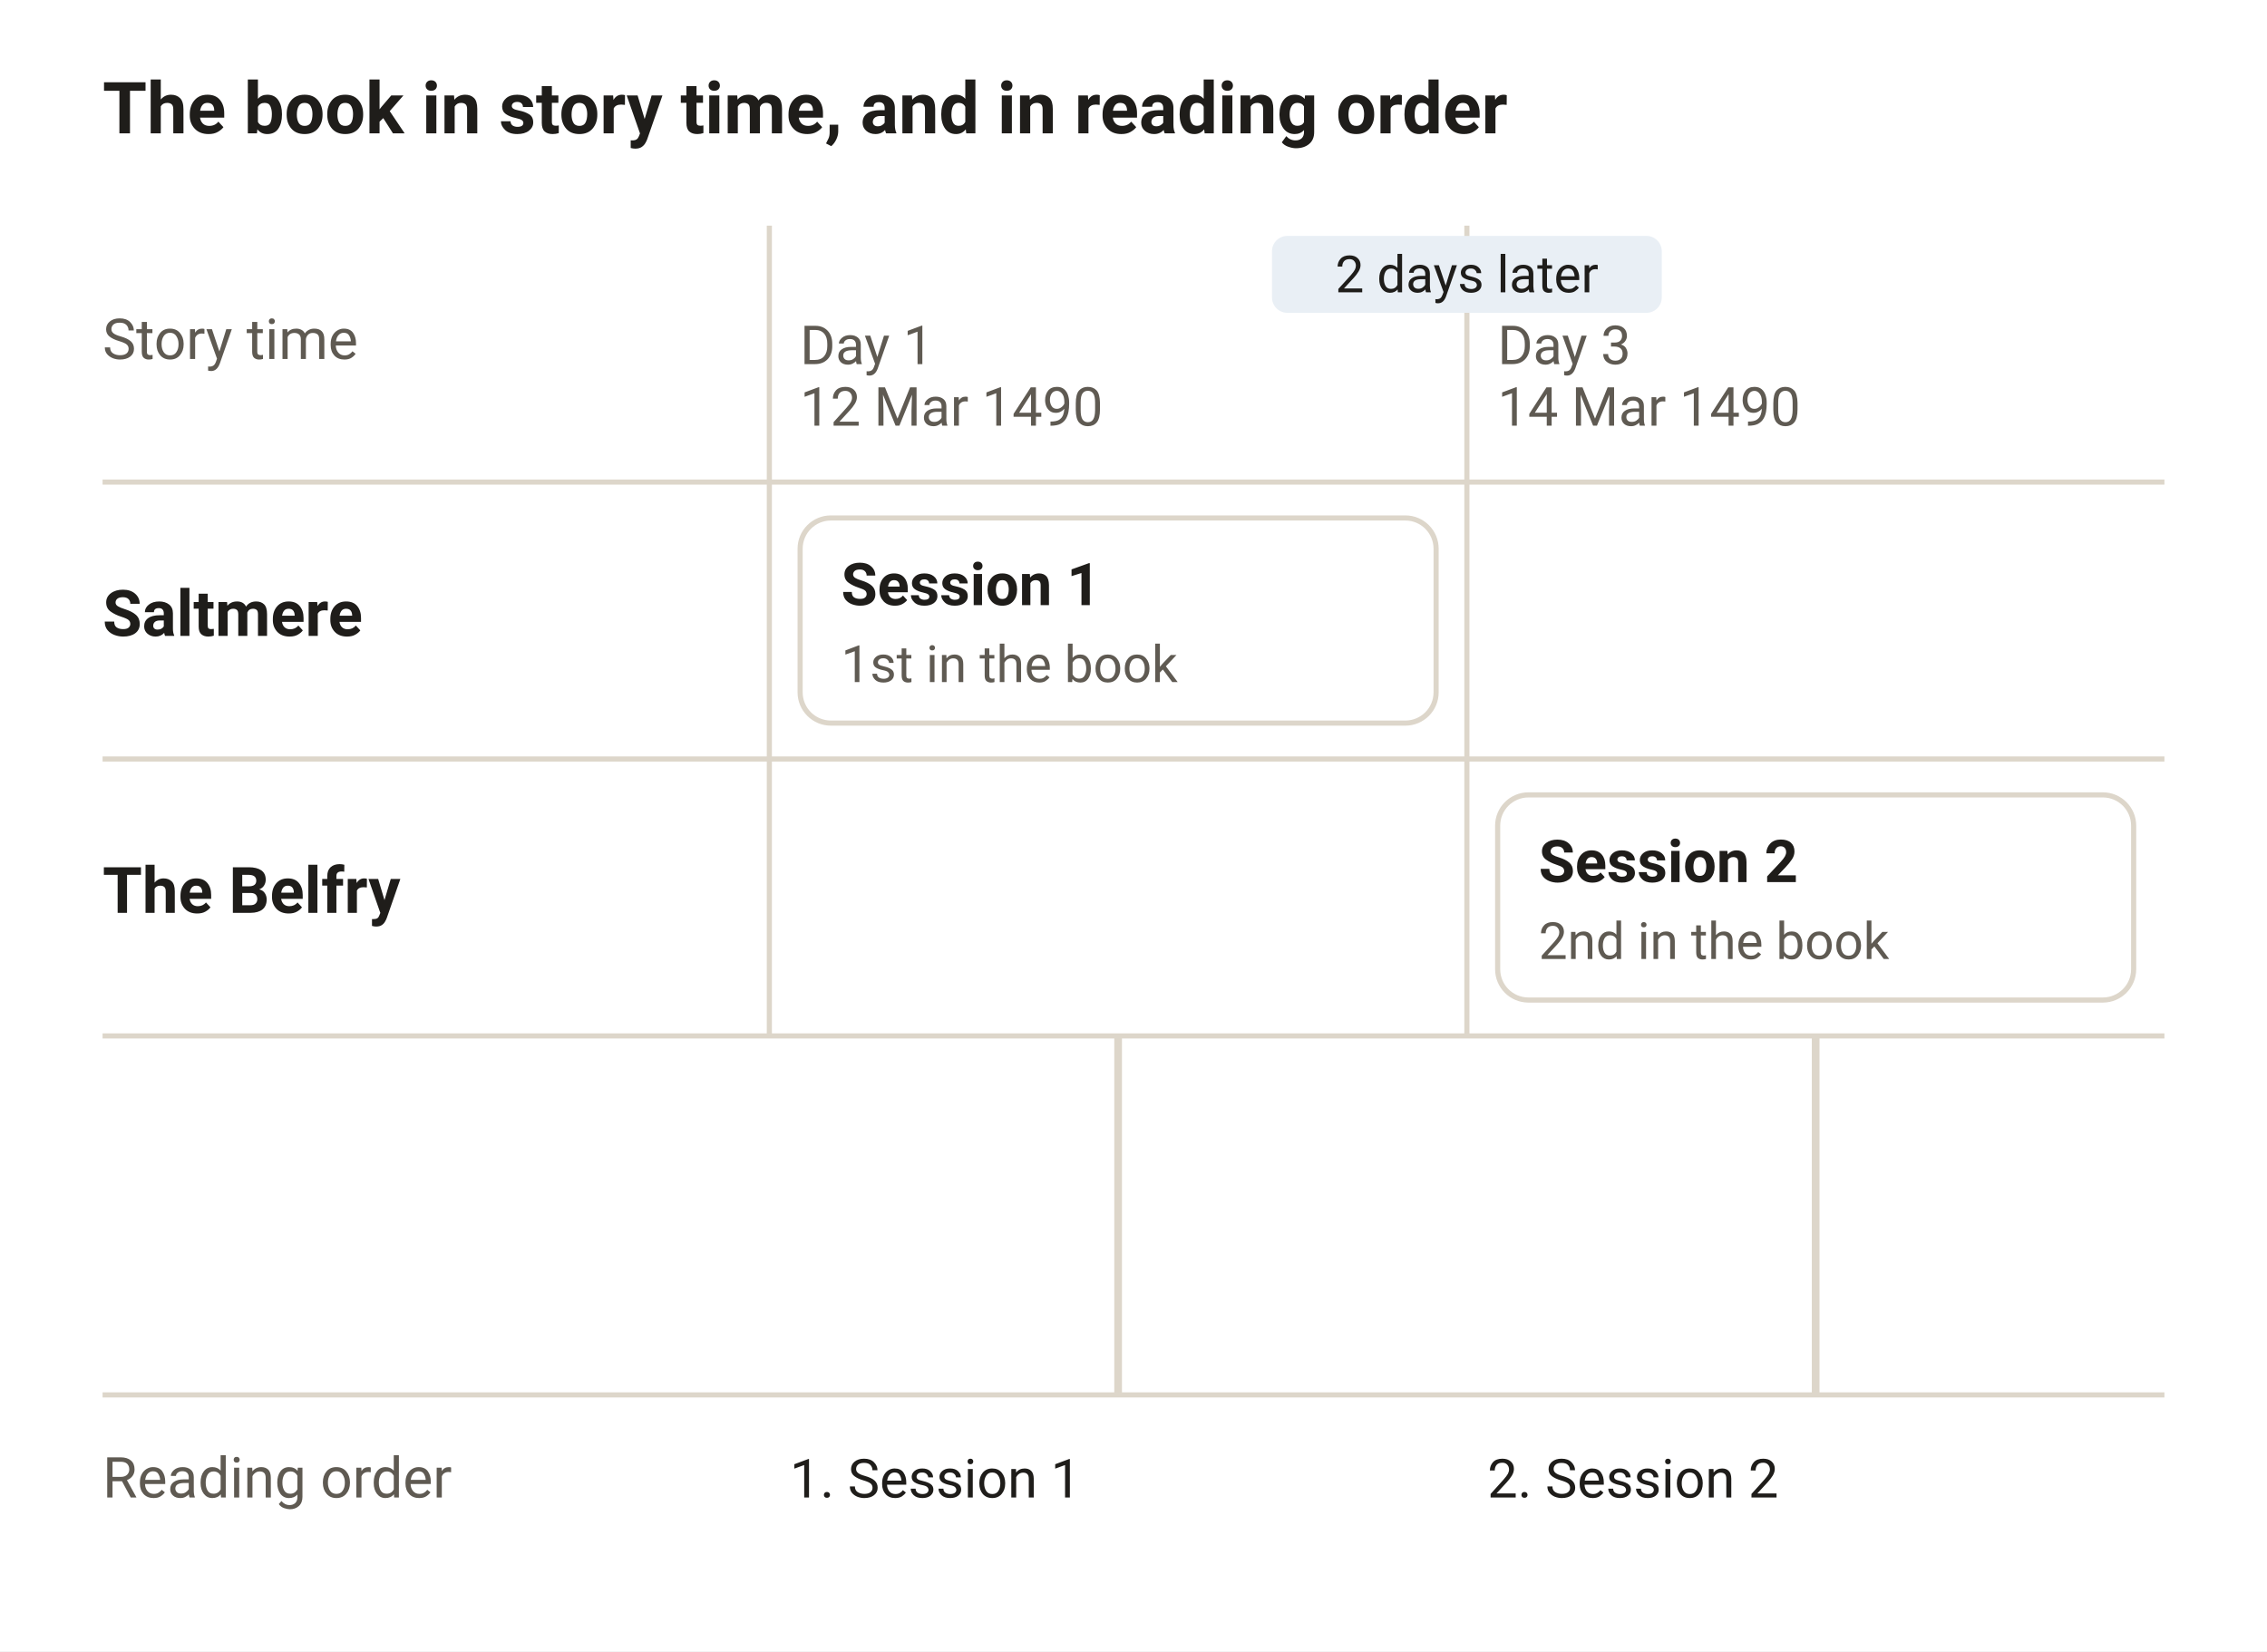
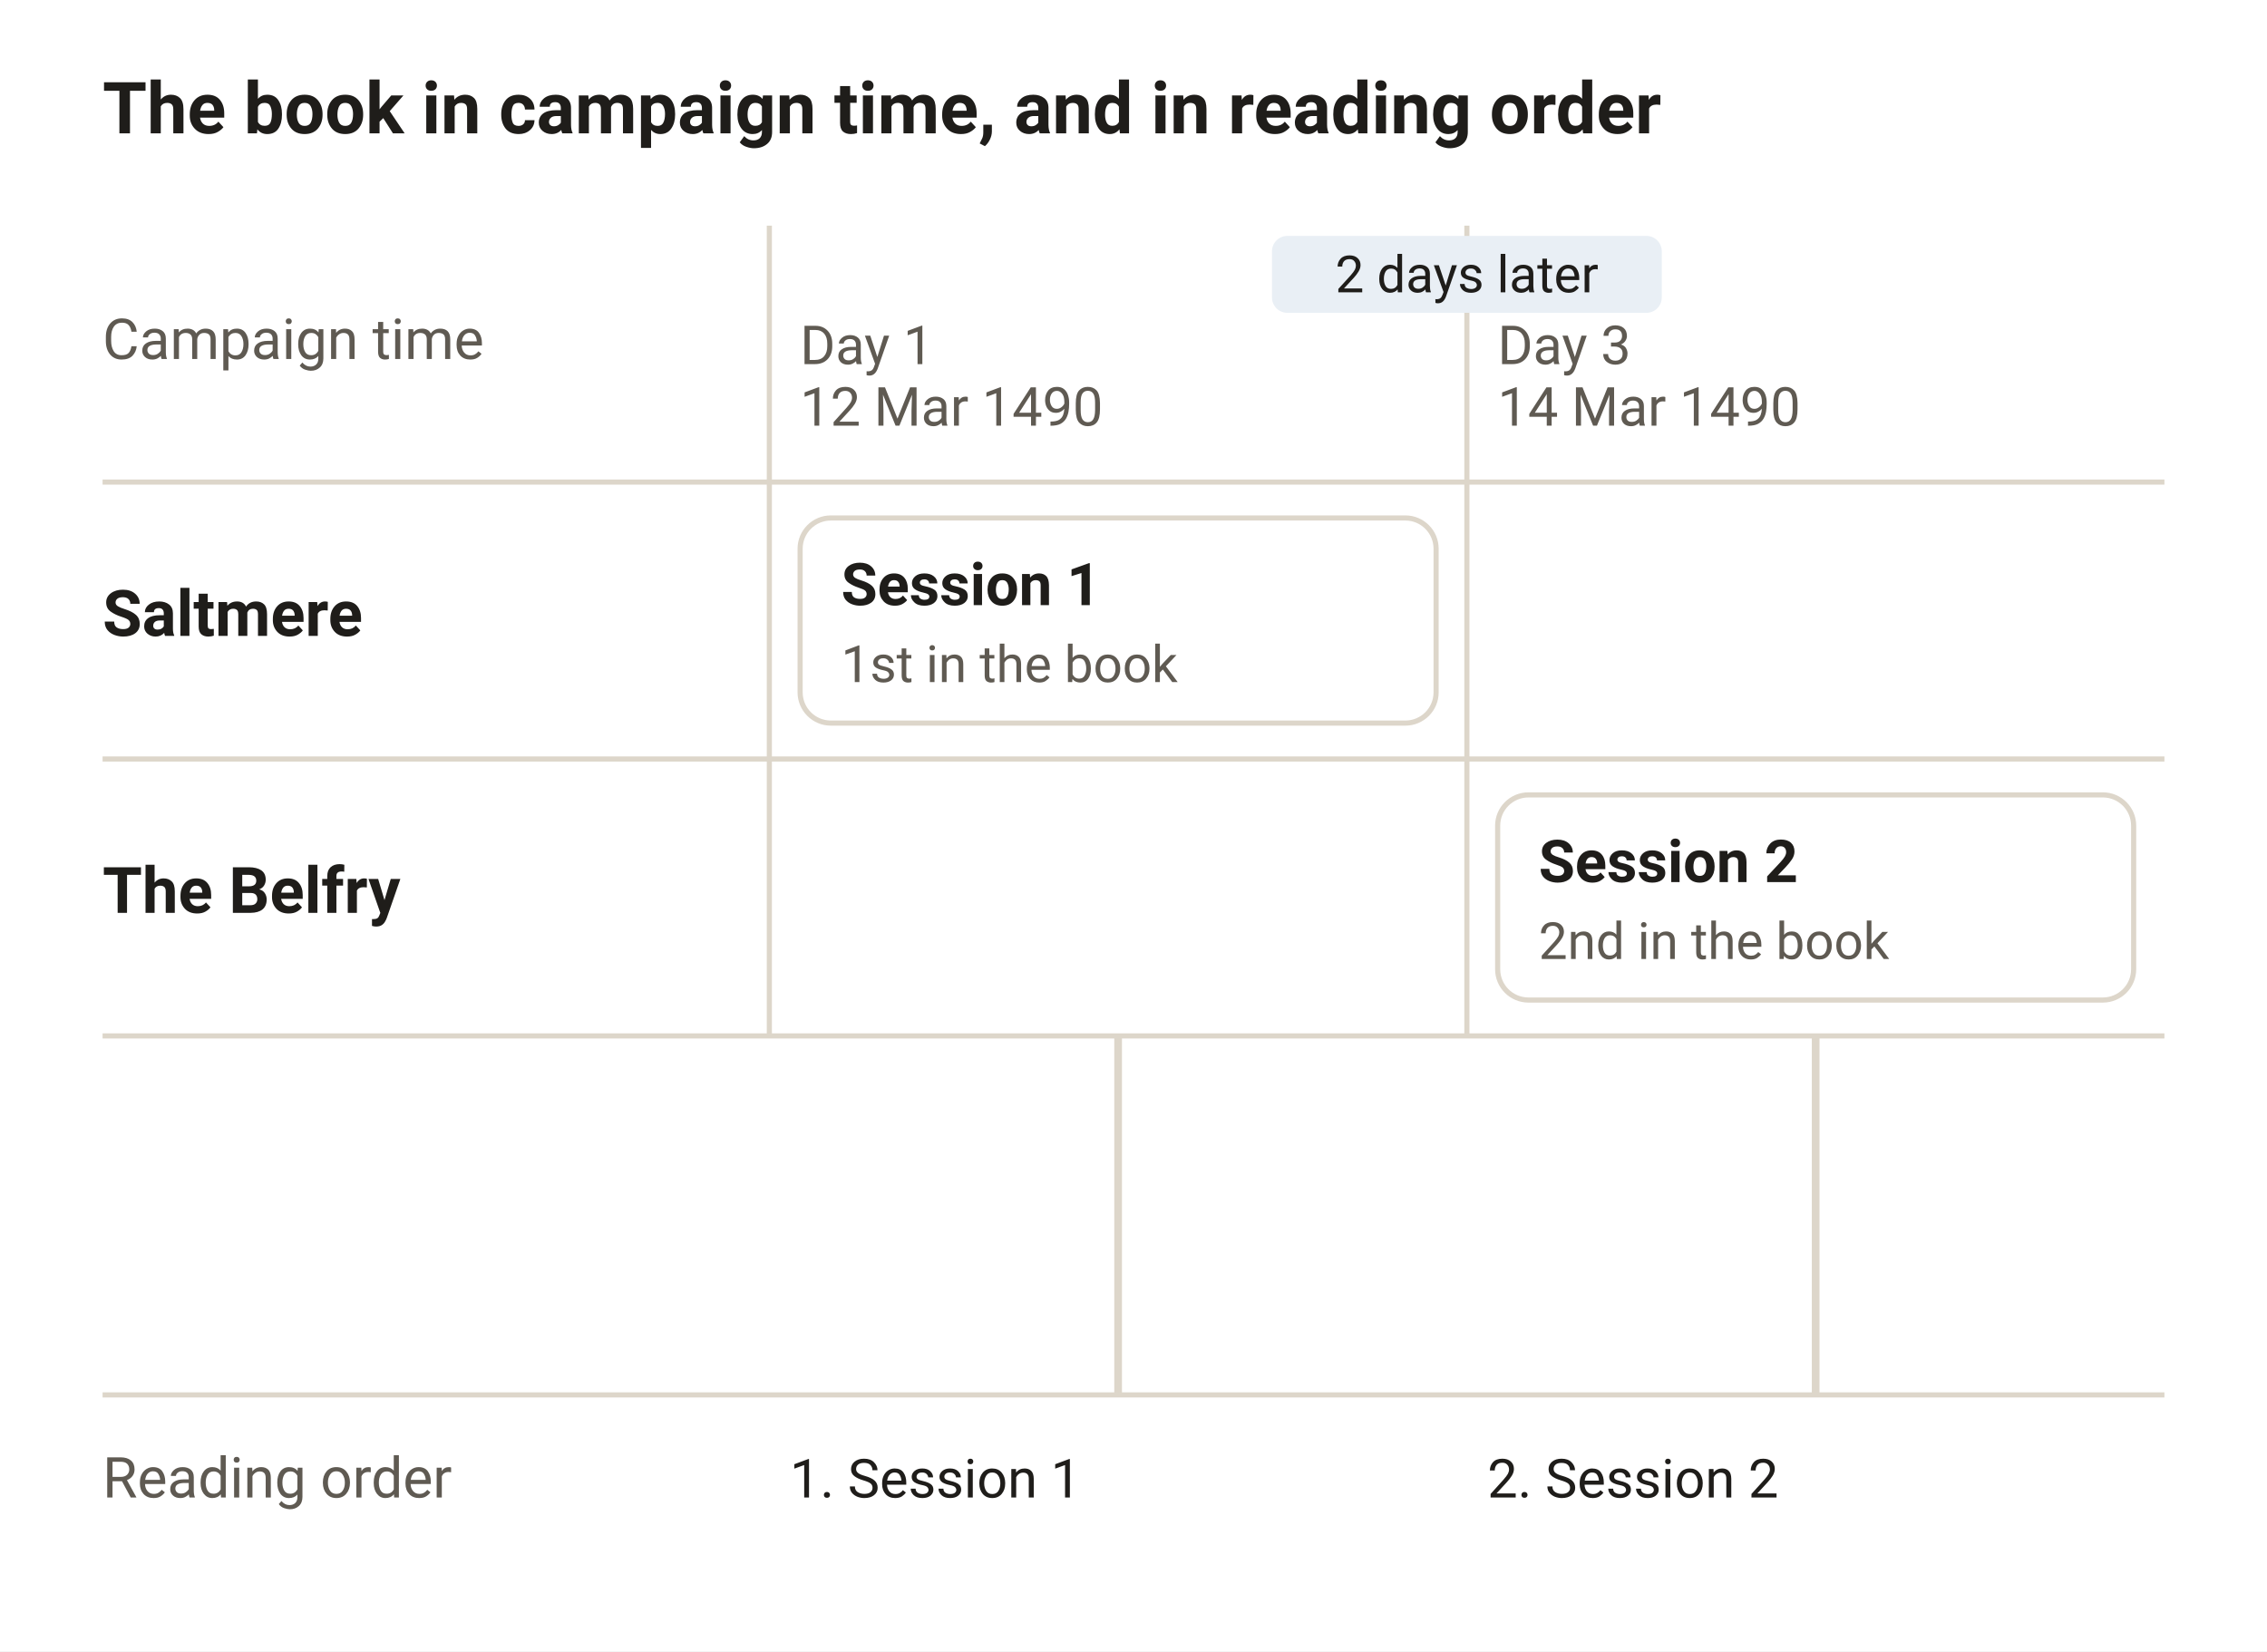
- <svg xmlns="http://www.w3.org/2000/svg" width="442" height="322" viewBox="0 0 442 322" role="img" aria-label="The book in story time, and in reading order">
+ <svg xmlns="http://www.w3.org/2000/svg" width="442" height="322" viewBox="0 0 442 322" role="img" aria-label="The book in campaign time, and in reading order">
  <rect width="442" height="322" fill="#ffffff" />
-   <text x="20" y="26" font-family="system-ui, -apple-system, 'Segoe UI', Roboto, sans-serif" font-size="14" font-weight="600" fill="#1f1d1a">The book in story time, and in reading order</text>
-   <text x="20" y="70" font-family="system-ui, -apple-system, 'Segoe UI', Roboto, sans-serif" font-size="11" fill="#5f5a52">Story time</text>
+   <text x="20" y="26" font-family="system-ui, -apple-system, 'Segoe UI', Roboto, sans-serif" font-size="14" font-weight="600" fill="#1f1d1a">The book in campaign time, and in reading order</text>
+   <text x="20" y="70" font-family="system-ui, -apple-system, 'Segoe UI', Roboto, sans-serif" font-size="11" fill="#5f5a52">Campaign time</text>
  <line x1="150" y1="44" x2="150" y2="202" stroke="#ddd6ca" />
  <text x="156" y="71" font-family="system-ui, -apple-system, 'Segoe UI', Roboto, sans-serif" font-size="10.5" fill="#5f5a52">Day 1<tspan x="156" dy="12">12 Mar 1490</tspan>
  </text>
  <line x1="286" y1="44" x2="286" y2="202" stroke="#ddd6ca" />
  <text x="292" y="71" font-family="system-ui, -apple-system, 'Segoe UI', Roboto, sans-serif" font-size="10.5" fill="#5f5a52">Day 3<tspan x="292" dy="12">14 Mar 1490</tspan>
  </text>
  <rect x="248" y="46" width="76" height="15" rx="3" fill="#e9eff5" />
  <text x="286" y="57" text-anchor="middle" font-family="system-ui, -apple-system, 'Segoe UI', Roboto, sans-serif" font-size="10" fill="#1f1d1a">2 days later</text>
  <line x1="20" y1="94" x2="422" y2="94" stroke="#ddd6ca" />
  <text x="20" y="124" font-family="system-ui, -apple-system, 'Segoe UI', Roboto, sans-serif" font-size="12.5" font-weight="600" fill="#1f1d1a">Saltmere</text>
  <rect x="156" y="101" width="124" height="40" rx="6" fill="#ffffff" stroke="#ddd6ca" stroke-width="1" />
  <text x="164" y="118" font-family="system-ui, -apple-system, 'Segoe UI', Roboto, sans-serif" font-size="11.5" font-weight="600" fill="#1f1d1a">Session 1</text>
  <text x="164" y="133" font-family="system-ui, -apple-system, 'Segoe UI', Roboto, sans-serif" font-size="10" fill="#5f5a52">1st in the book</text>
  <line x1="20" y1="148" x2="422" y2="148" stroke="#ddd6ca" />
  <text x="20" y="178" font-family="system-ui, -apple-system, 'Segoe UI', Roboto, sans-serif" font-size="12.5" font-weight="600" fill="#1f1d1a">The Belfry</text>
  <rect x="292" y="155" width="124" height="40" rx="6" fill="#ffffff" stroke="#ddd6ca" stroke-width="1" />
  <text x="300" y="172" font-family="system-ui, -apple-system, 'Segoe UI', Roboto, sans-serif" font-size="11.5" font-weight="600" fill="#1f1d1a">Session 2</text>
  <text x="300" y="187" font-family="system-ui, -apple-system, 'Segoe UI', Roboto, sans-serif" font-size="10" fill="#5f5a52">2nd in the book</text>
  <line x1="20" y1="202" x2="422" y2="202" stroke="#ddd6ca" />
  <line x1="218" y1="202" x2="218" y2="272" stroke="#ddd6ca" stroke-width="1.5" />
  <text x="154" y="292" font-family="system-ui, -apple-system, 'Segoe UI', Roboto, sans-serif" font-size="10.5" fill="#1f1d1a">1. Session 1</text>
  <line x1="354" y1="202" x2="354" y2="272" stroke="#ddd6ca" stroke-width="1.5" />
  <text x="290" y="292" font-family="system-ui, -apple-system, 'Segoe UI', Roboto, sans-serif" font-size="10.5" fill="#1f1d1a">2. Session 2</text>
  <line x1="20" y1="272" x2="422" y2="272" stroke="#ddd6ca" />
  <text x="20" y="292" font-family="system-ui, -apple-system, 'Segoe UI', Roboto, sans-serif" font-size="11" fill="#5f5a52">Reading order</text>
</svg>
